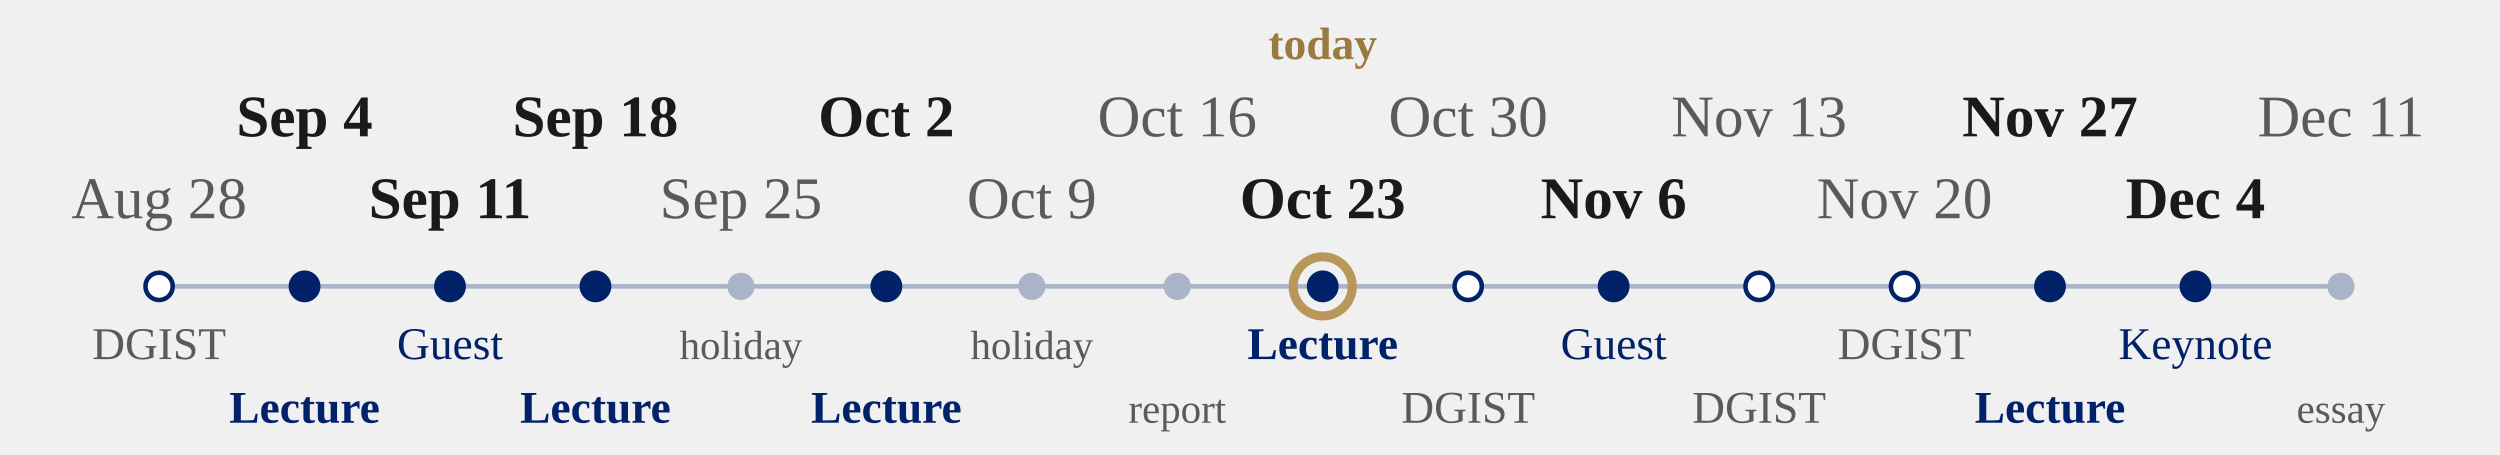
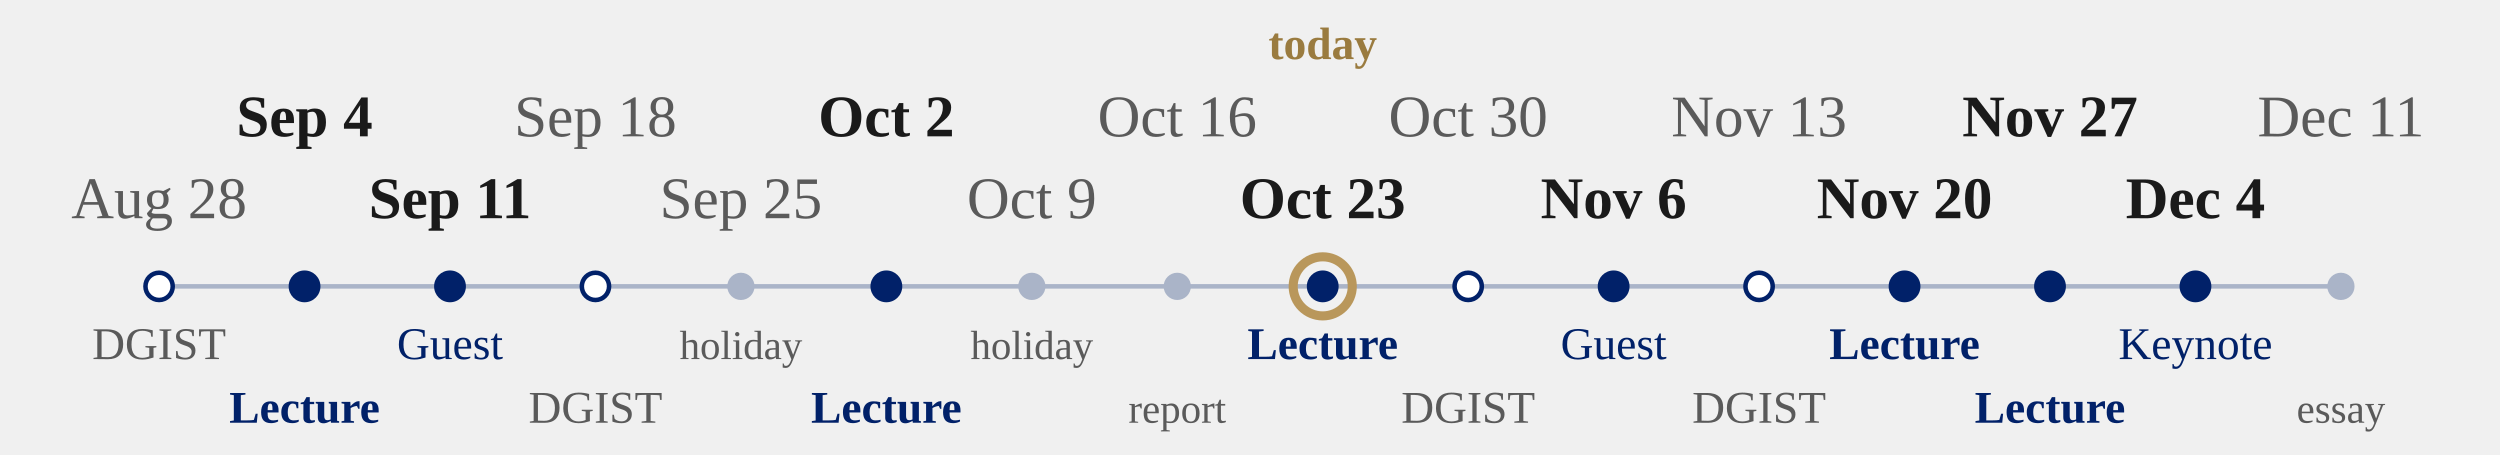
<svg xmlns="http://www.w3.org/2000/svg" viewBox="0 0 1100 200" class="semester-map-svg" role="img" aria-label="Semester timeline, week 09 highlighted" style="font-family:inherit">
  <line x1="70.0" y1="126" x2="1030.0" y2="126" stroke="#aab4c8" stroke-width="2" />
  <circle cx="70.0" cy="126" r="6" fill="#fff" stroke="#012169" stroke-width="2" />
  <text x="70.0" y="96" font-size="26" font-weight="400" text-anchor="middle" fill="#5a5a5a" class="date">Aug 28</text>
  <text x="70.0" y="158" font-size="20" text-anchor="middle" fill="#5a5a5a" class="tag">DGIST</text>
  <circle cx="134.0" cy="126" r="7" fill="#012169" />
  <text x="134.0" y="60" font-size="26" font-weight="700" text-anchor="middle" fill="#1a1a1a" class="date">Sep 4</text>
  <text x="134.0" y="186" font-size="20" font-weight="700" text-anchor="middle" fill="#012169" class="tag">Lecture</text>
  <circle cx="198.0" cy="126" r="7" fill="#012169" />
  <text x="198.0" y="96" font-size="26" font-weight="700" text-anchor="middle" fill="#1a1a1a" class="date">Sep 11</text>
  <text x="198.0" y="158" font-size="20" text-anchor="middle" fill="#012169" class="tag">Guest</text>
-   <circle cx="262.0" cy="126" r="7" fill="#012169" />
-   <text x="262.0" y="60" font-size="26" font-weight="700" text-anchor="middle" fill="#1a1a1a" class="date">Sep 18</text>
-   <text x="262.0" y="186" font-size="20" font-weight="700" text-anchor="middle" fill="#012169" class="tag">Lecture</text>
+   <circle cx="262.0" cy="126" r="6" fill="#fff" stroke="#012169" stroke-width="2" />
+   <text x="262.0" y="60" font-size="26" font-weight="400" text-anchor="middle" fill="#5a5a5a" class="date">Sep 18</text>
+   <text x="262.0" y="186" font-size="20" text-anchor="middle" fill="#5a5a5a" class="tag">DGIST</text>
  <circle cx="326.0" cy="126" r="6" fill="#aab4c8" />
  <text x="326.0" y="96" font-size="26" font-weight="400" text-anchor="middle" fill="#5a5a5a" class="date">Sep 25</text>
  <text x="326.0" y="158" font-size="18" text-anchor="middle" fill="#5a5a5a" class="tag">holiday</text>
  <circle cx="390.0" cy="126" r="7" fill="#012169" />
  <text x="390.0" y="60" font-size="26" font-weight="700" text-anchor="middle" fill="#1a1a1a" class="date">Oct 2</text>
  <text x="390.0" y="186" font-size="20" font-weight="700" text-anchor="middle" fill="#012169" class="tag">Lecture</text>
  <circle cx="454.0" cy="126" r="6" fill="#aab4c8" />
  <text x="454.0" y="96" font-size="26" font-weight="400" text-anchor="middle" fill="#5a5a5a" class="date">Oct 9</text>
  <text x="454.0" y="158" font-size="18" text-anchor="middle" fill="#5a5a5a" class="tag">holiday</text>
  <circle cx="518.0" cy="126" r="6" fill="#aab4c8" />
  <text x="518.0" y="60" font-size="26" font-weight="400" text-anchor="middle" fill="#5a5a5a" class="date">Oct 16</text>
  <text x="518.0" y="186" font-size="18" text-anchor="middle" fill="#5a5a5a" class="tag">report</text>
  <circle cx="582.0" cy="126" r="7" fill="#012169" />
  <circle cx="582.0" cy="126" r="13" fill="none" stroke="#B9975B" stroke-width="4" class="today-ring" />
  <text x="582.0" y="26" font-size="20" font-weight="700" text-anchor="middle" fill="#9A7B3F" class="today-tag">today</text>
  <text x="582.0" y="96" font-size="26" font-weight="700" text-anchor="middle" fill="#1a1a1a" class="date">Oct 23</text>
  <text x="582.0" y="158" font-size="20" font-weight="700" text-anchor="middle" fill="#012169" class="tag">Lecture</text>
  <circle cx="646.0" cy="126" r="6" fill="#fff" stroke="#012169" stroke-width="2" />
  <text x="646.0" y="60" font-size="26" font-weight="400" text-anchor="middle" fill="#5a5a5a" class="date">Oct 30</text>
  <text x="646.0" y="186" font-size="20" text-anchor="middle" fill="#5a5a5a" class="tag">DGIST</text>
  <circle cx="710.0" cy="126" r="7" fill="#012169" />
  <text x="710.0" y="96" font-size="26" font-weight="700" text-anchor="middle" fill="#1a1a1a" class="date">Nov 6</text>
  <text x="710.0" y="158" font-size="20" text-anchor="middle" fill="#012169" class="tag">Guest</text>
  <circle cx="774.0" cy="126" r="6" fill="#fff" stroke="#012169" stroke-width="2" />
  <text x="774.0" y="60" font-size="26" font-weight="400" text-anchor="middle" fill="#5a5a5a" class="date">Nov 13</text>
  <text x="774.0" y="186" font-size="20" text-anchor="middle" fill="#5a5a5a" class="tag">DGIST</text>
-   <circle cx="838.0" cy="126" r="6" fill="#fff" stroke="#012169" stroke-width="2" />
-   <text x="838.0" y="96" font-size="26" font-weight="400" text-anchor="middle" fill="#5a5a5a" class="date">Nov 20</text>
-   <text x="838.0" y="158" font-size="20" text-anchor="middle" fill="#5a5a5a" class="tag">DGIST</text>
+   <circle cx="838.0" cy="126" r="7" fill="#012169" />
+   <text x="838.0" y="96" font-size="26" font-weight="700" text-anchor="middle" fill="#1a1a1a" class="date">Nov 20</text>
+   <text x="838.0" y="158" font-size="20" font-weight="700" text-anchor="middle" fill="#012169" class="tag">Lecture</text>
  <circle cx="902.0" cy="126" r="7" fill="#012169" />
  <text x="902.0" y="60" font-size="26" font-weight="700" text-anchor="middle" fill="#1a1a1a" class="date">Nov 27</text>
  <text x="902.0" y="186" font-size="20" font-weight="700" text-anchor="middle" fill="#012169" class="tag">Lecture</text>
  <circle cx="966.0" cy="126" r="7" fill="#012169" />
  <text x="966.0" y="96" font-size="26" font-weight="700" text-anchor="middle" fill="#1a1a1a" class="date">Dec 4</text>
  <text x="966.0" y="158" font-size="20" text-anchor="middle" fill="#012169" class="tag">Keynote</text>
  <circle cx="1030.0" cy="126" r="6" fill="#aab4c8" />
  <text x="1030.0" y="60" font-size="26" font-weight="400" text-anchor="middle" fill="#5a5a5a" class="date">Dec 11</text>
  <text x="1030.0" y="186" font-size="18" text-anchor="middle" fill="#5a5a5a" class="tag">essay</text>
</svg>
